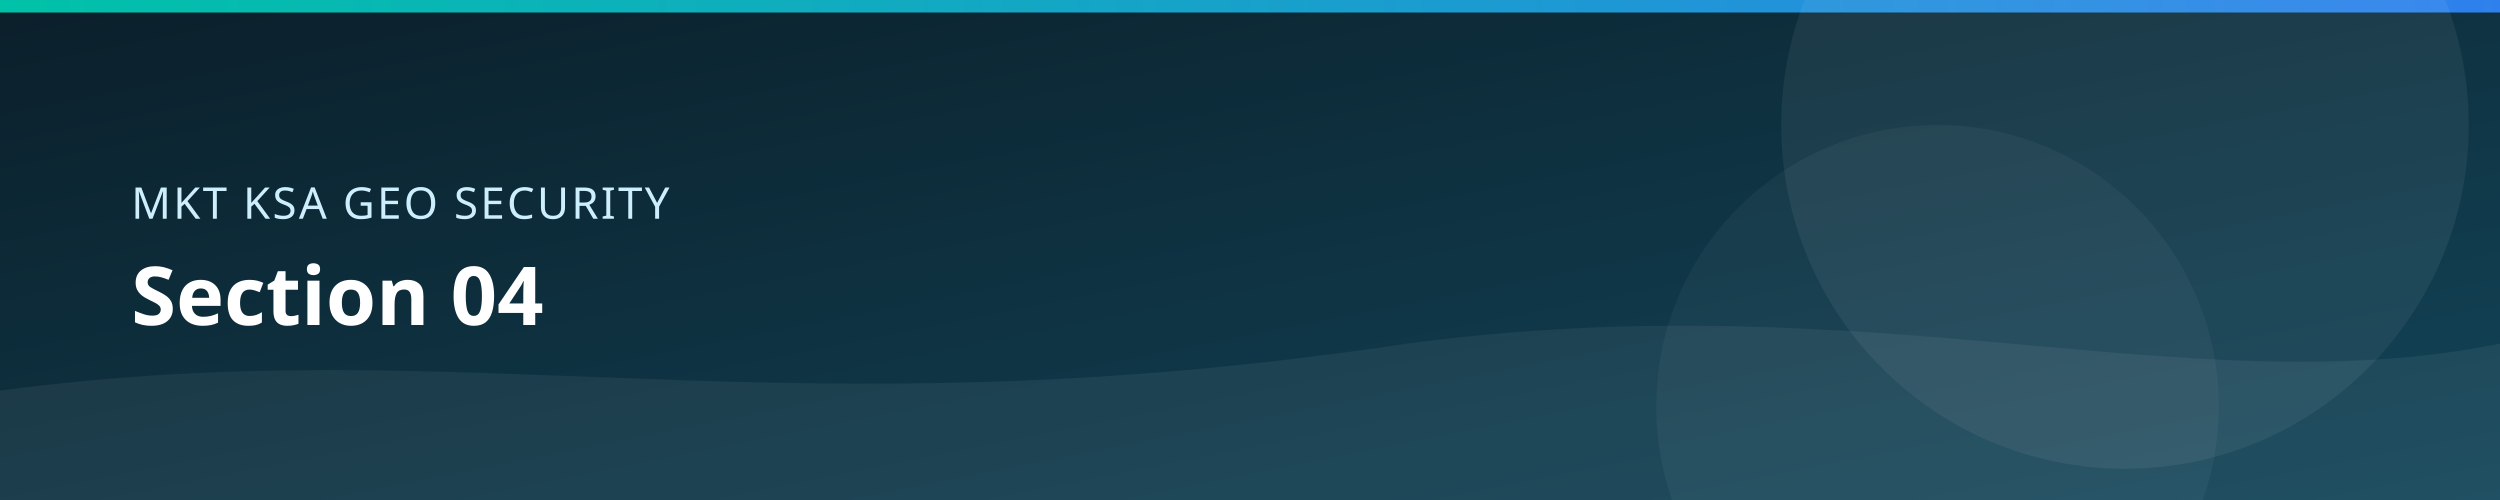
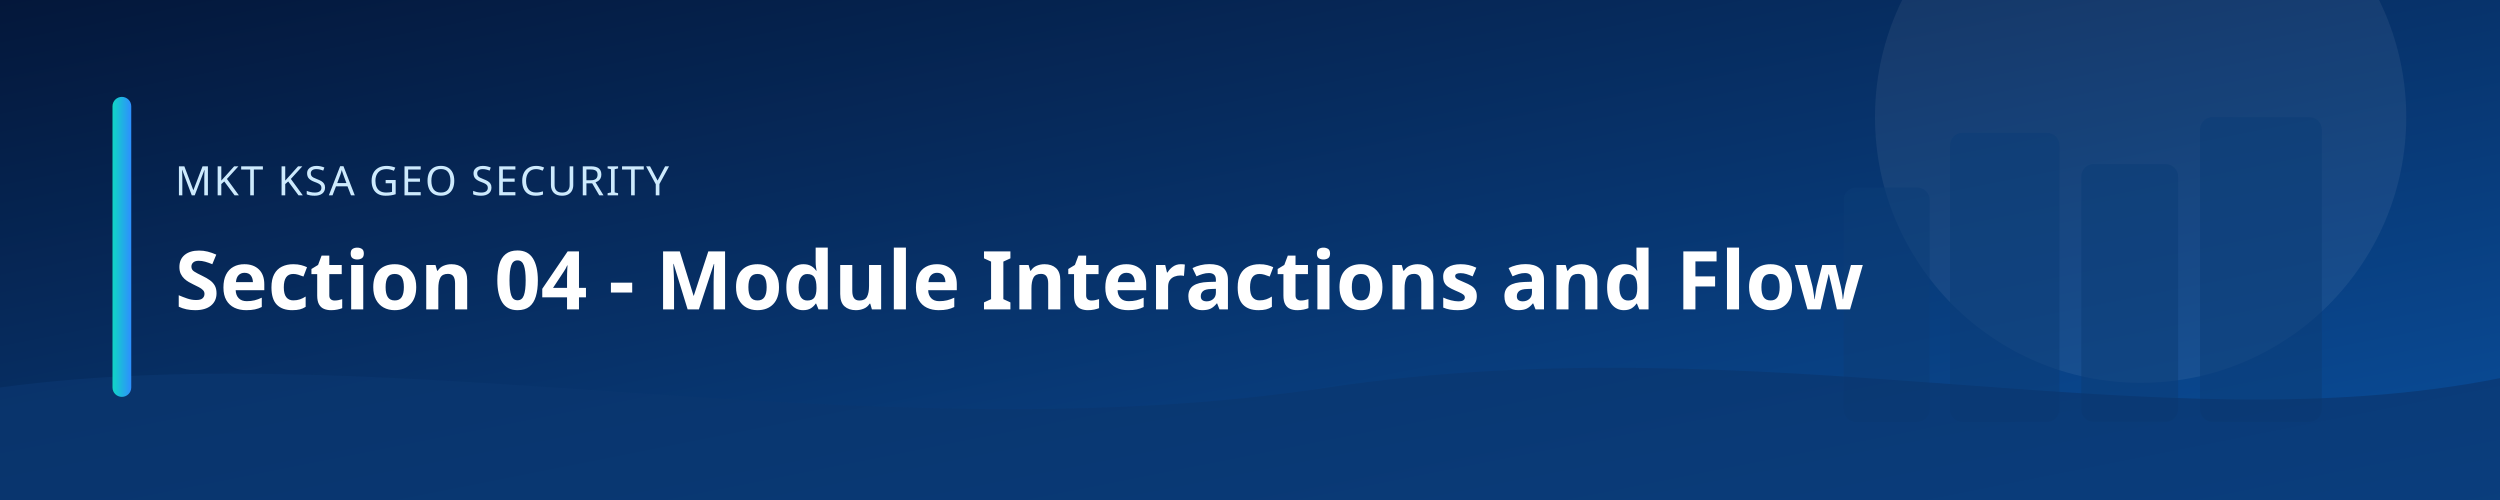
- <svg xmlns="http://www.w3.org/2000/svg" width="1600" height="320" viewBox="0 0 1600 320" role="img" aria-label="Documentation section banner">
+ <svg xmlns="http://www.w3.org/2000/svg" width="1600" height="320" viewBox="0 0 1600 320" role="img" aria-label="Section 04 - Module Interactions and Flow banner">
  <defs>
    <linearGradient id="bg" x1="0" y1="0" x2="1" y2="1">
-       <stop offset="0%" stop-color="#0b1f2a" />
-       <stop offset="100%" stop-color="#124559" />
+       <stop offset="0%" stop-color="#04173a" />
+       <stop offset="100%" stop-color="#0a4f9d" />
    </linearGradient>
-     <linearGradient id="accent" x1="0" y1="0" x2="1" y2="0">
-       <stop offset="0%" stop-color="#00c2a8" />
-       <stop offset="100%" stop-color="#2f80ed" />
+     <linearGradient id="line" x1="0" y1="0" x2="1" y2="0">
+       <stop offset="0%" stop-color="#10d6c5" />
+       <stop offset="100%" stop-color="#2e8fff" />
    </linearGradient>
  </defs>
  <rect width="1600" height="320" fill="url(#bg)" />
-   <rect x="0" y="0" width="1600" height="8" fill="url(#accent)" />
-   <circle cx="1360" cy="80" r="220" fill="#ffffff" fill-opacity="0.06" />
-   <circle cx="1240" cy="260" r="180" fill="#ffffff" fill-opacity="0.04" />
-   <path d="M0 250 C 300 210, 500 280, 900 220 C 1200 180, 1400 260, 1600 220 L1600 320 L0 320 Z" fill="#ffffff" fill-opacity="0.06" />
-   <text x="84" y="140" fill="#cdeffd" font-size="28" font-family="Segoe UI, Tahoma, sans-serif" letter-spacing="1.5">MKT KSA GEO SECURITY</text>
-   <text x="84" y="208" fill="#ffffff" font-size="52" font-family="Segoe UI, Tahoma, sans-serif" font-weight="700">Section 04</text>
+   <circle cx="1370" cy="75" r="170" fill="#ffffff" fill-opacity="0.06" />
+   <g fill="#0c3c77" fill-opacity="0.55">
+     <rect x="1180" y="120" width="55" height="150" rx="8" />
+     <rect x="1248" y="85" width="70" height="185" rx="8" />
+     <rect x="1332" y="105" width="62" height="165" rx="8" />
+     <rect x="1408" y="75" width="78" height="195" rx="8" />
+   </g>
+   <path d="M0 248 C 250 214, 560 292, 850 248 C 1130 206, 1380 286, 1600 242 L1600 320 L0 320 Z" fill="#0b376f" fill-opacity="0.7" />
+   <rect x="72" y="62" width="12" height="192" rx="6" fill="url(#line)" />
+   <text x="112" y="125" fill="#cdeafd" font-size="26" font-family="Segoe UI, Tahoma, sans-serif" letter-spacing="1.2">MKT KSA GEO SECURITY</text>
+   <text x="112" y="198" fill="#ffffff" font-size="52" font-family="Segoe UI, Tahoma, sans-serif" font-weight="700">Section 04 - Module Interactions and Flow</text>
</svg>
